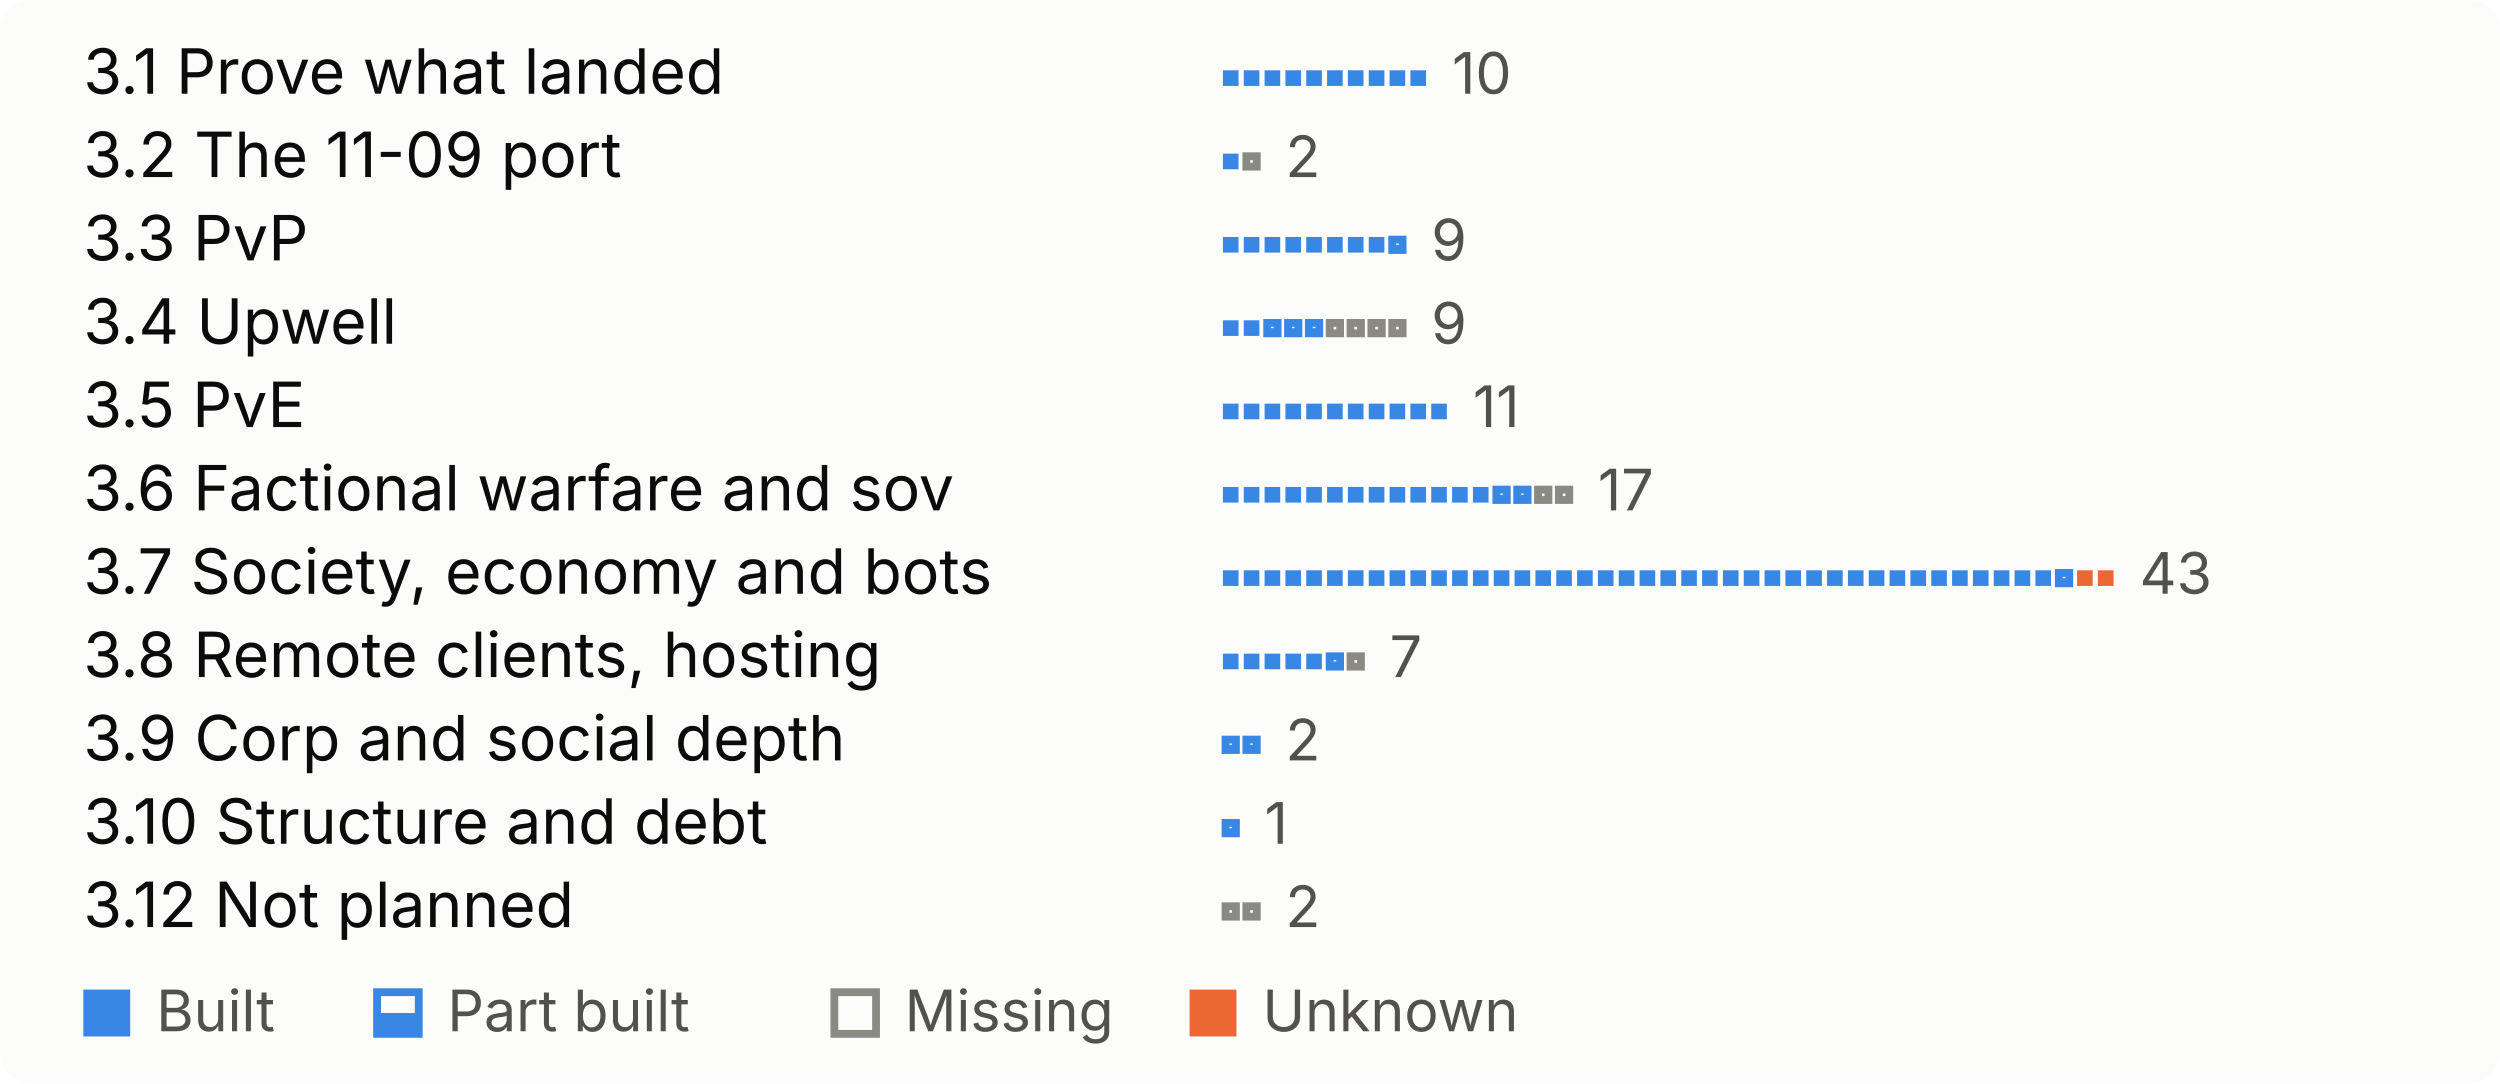
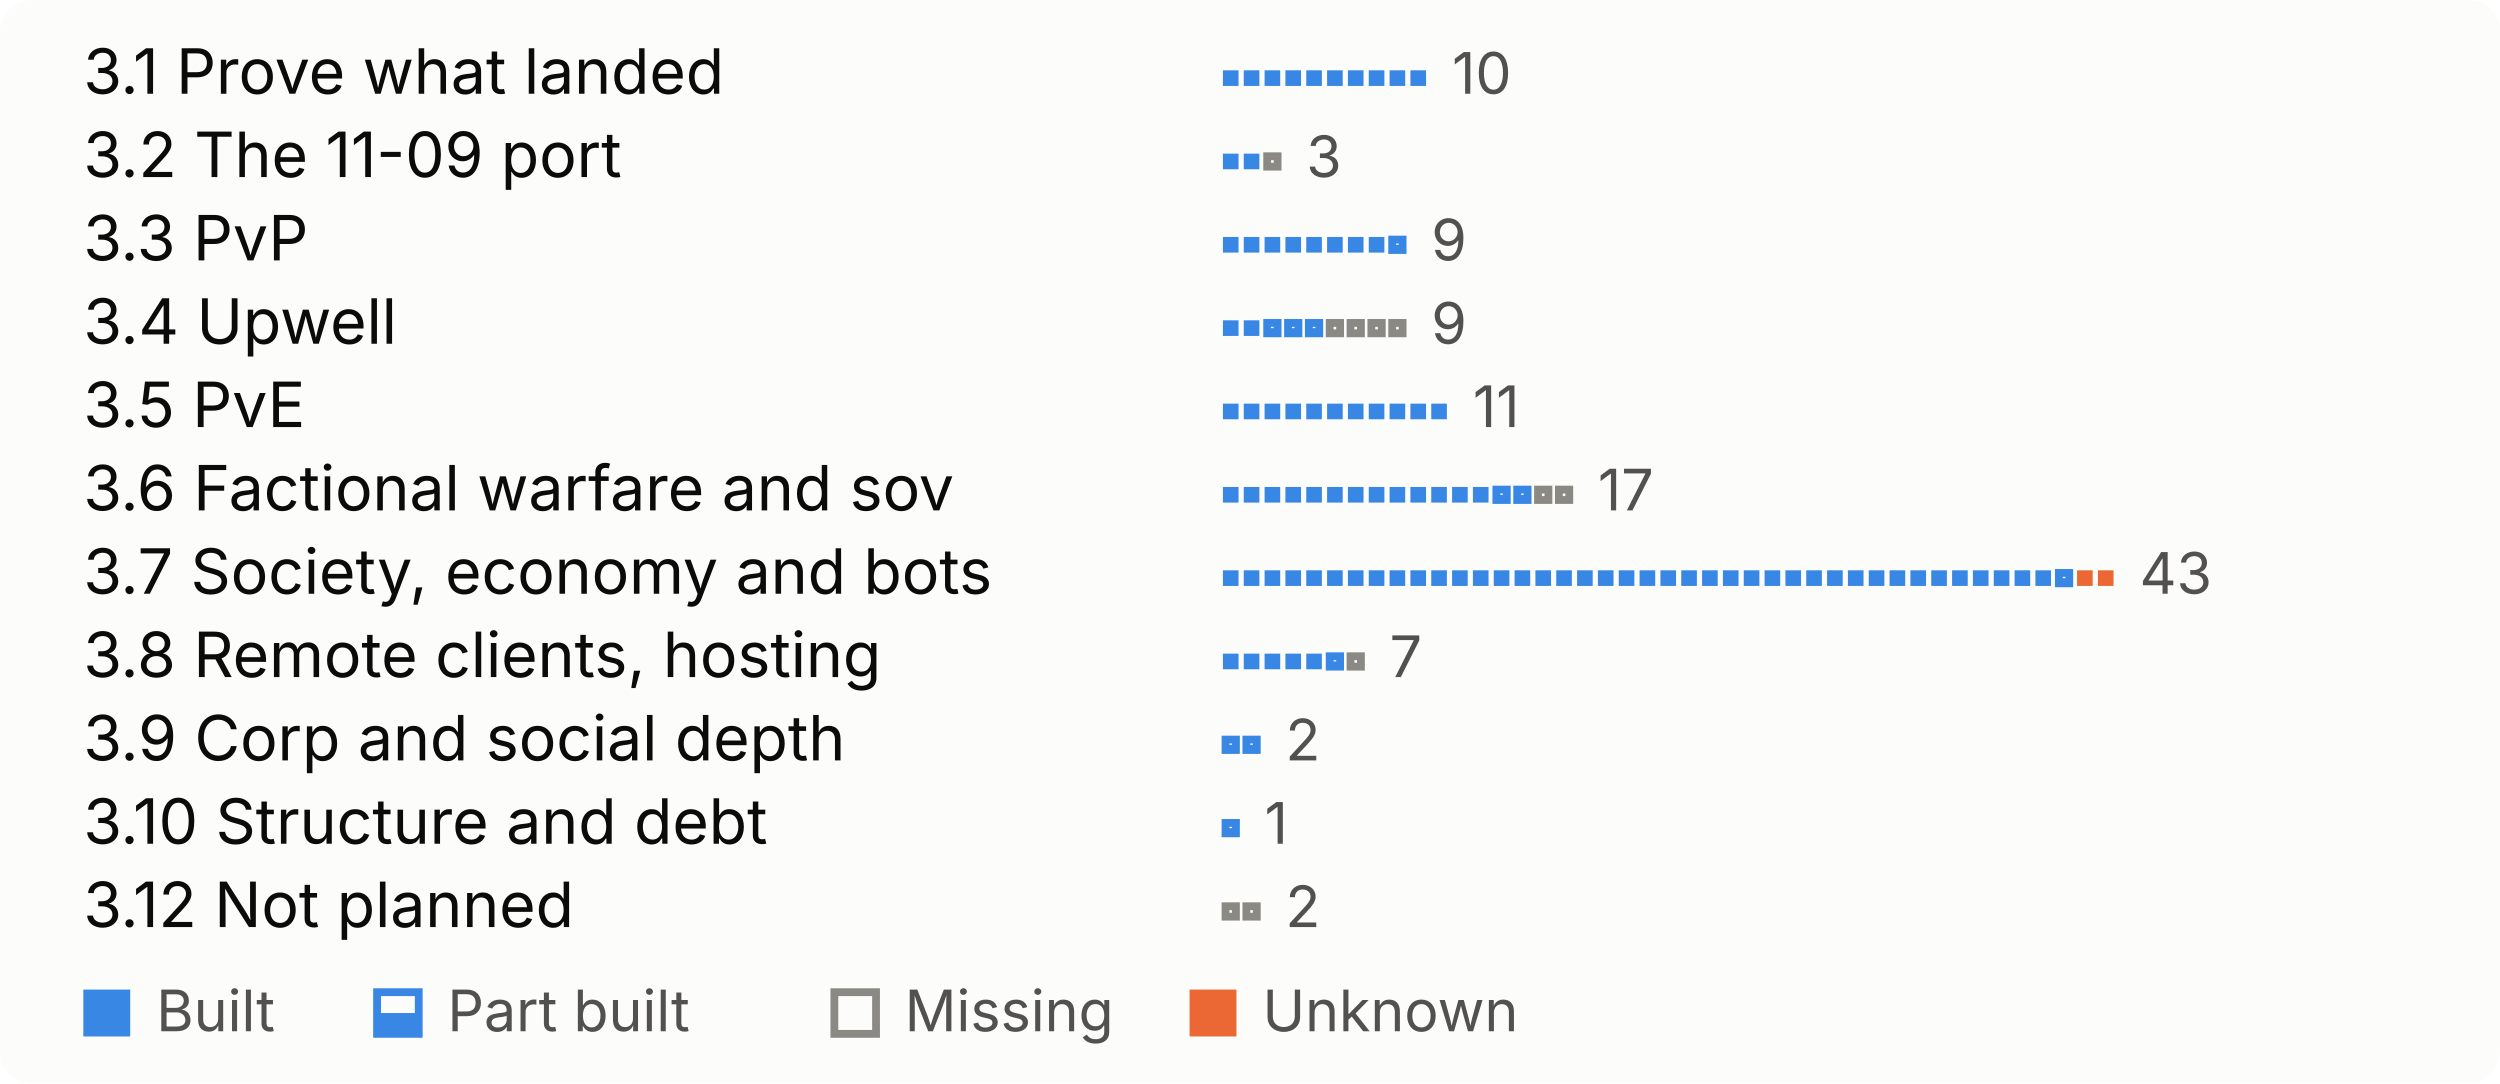
<svg xmlns="http://www.w3.org/2000/svg" width="480" height="208" viewBox="0 0 480 208" role="img" aria-label="What is left, by theme, one mark per open feature">
  <style>
.bg{fill:#fcfcfb}.t{fill:#0b0b0b}.s{fill:#52514e}.rule{fill:#e1e0d9}
.proved{fill:#184f95}.built{fill:#3987e5}.unknown{fill:#eb6834}
.part-o{fill:none;stroke:#3987e5;stroke-width:1.5}.part-f{fill:#3987e5}
.missing{fill:none;stroke:#8a8984;stroke-width:1.5}
.pass{fill:#184f95}.fail{fill:#eb6834}.none{fill:none;stroke:#8a8984;stroke-width:1.5}
@media (prefers-color-scheme:dark){
.bg{fill:#1a1a19}.t{fill:#f0efec}.s{fill:#c3c2b7}.rule{fill:#383835}
.proved{fill:#86b6ef}.built{fill:#3987e5}.unknown{fill:#d95926}
.part-o{stroke:#3987e5}.part-f{fill:#3987e5}
.missing{stroke:#8d8c85}
.pass{fill:#86b6ef}.fail{fill:#d95926}.none{stroke:#8d8c85}
}
text{font-family:system-ui,-apple-system,"Segoe UI",sans-serif;font-size:12px}
.big{font-size:26px;font-weight:600}.b{font-weight:600}.xs{font-size:11px}
</style>
  <rect width="480" height="208" rx="6" class="bg" />
  <text x="16.0" y="18.0" class="t">3.1 Prove what landed</text>
  <rect x="234.8" y="13.5" width="3" height="3" class="built" />
  <rect x="238.8" y="13.5" width="3" height="3" class="built" />
  <rect x="242.8" y="13.5" width="3" height="3" class="built" />
  <rect x="246.8" y="13.5" width="3" height="3" class="built" />
  <rect x="250.8" y="13.5" width="3" height="3" class="built" />
  <rect x="254.8" y="13.5" width="3" height="3" class="built" />
  <rect x="258.8" y="13.5" width="3" height="3" class="built" />
  <rect x="262.8" y="13.5" width="3" height="3" class="built" />
  <rect x="266.8" y="13.5" width="3" height="3" class="built" />
  <rect x="270.8" y="13.5" width="3" height="3" class="built" />
  <text x="278.8" y="18.0" class="s xs">10</text>
  <text x="16.0" y="34.0" class="t">3.2 The 11-09 port</text>
  <rect x="234.8" y="29.5" width="3" height="3" class="built" />
-   <rect x="239.3" y="30.0" width="2" height="2" fill="none" class="missing" />
-   <text x="246.8" y="34.0" class="s xs">2</text>
+   <rect x="238.8" y="29.5" width="3" height="3" class="built" />
+   <rect x="243.3" y="30.0" width="2" height="2" fill="none" class="missing" />
+   <text x="250.8" y="34.0" class="s xs">3</text>
  <text x="16.0" y="50.0" class="t">3.3 PvP</text>
  <rect x="234.8" y="45.5" width="3" height="3" class="built" />
  <rect x="238.8" y="45.5" width="3" height="3" class="built" />
  <rect x="242.8" y="45.5" width="3" height="3" class="built" />
  <rect x="246.8" y="45.5" width="3" height="3" class="built" />
  <rect x="250.8" y="45.5" width="3" height="3" class="built" />
  <rect x="254.8" y="45.5" width="3" height="3" class="built" />
  <rect x="258.8" y="45.5" width="3" height="3" class="built" />
  <rect x="262.8" y="45.5" width="3" height="3" class="built" />
  <rect x="267.3" y="46.0" width="2" height="2" fill="none" class="part-o" />
  <rect x="266.8" y="47.0" width="3" height="1.5" class="part-f" />
  <text x="274.8" y="50.0" class="s xs">9</text>
  <text x="16.0" y="66.0" class="t">3.4 Upwell</text>
  <rect x="234.8" y="61.5" width="3" height="3" class="built" />
  <rect x="238.8" y="61.5" width="3" height="3" class="built" />
  <rect x="243.3" y="62.0" width="2" height="2" fill="none" class="part-o" />
  <rect x="242.8" y="63.0" width="3" height="1.5" class="part-f" />
  <rect x="247.3" y="62.0" width="2" height="2" fill="none" class="part-o" />
  <rect x="246.8" y="63.0" width="3" height="1.5" class="part-f" />
  <rect x="251.3" y="62.0" width="2" height="2" fill="none" class="part-o" />
  <rect x="250.8" y="63.0" width="3" height="1.5" class="part-f" />
  <rect x="255.3" y="62.0" width="2" height="2" fill="none" class="missing" />
  <rect x="259.3" y="62.0" width="2" height="2" fill="none" class="missing" />
  <rect x="263.3" y="62.0" width="2" height="2" fill="none" class="missing" />
  <rect x="267.3" y="62.0" width="2" height="2" fill="none" class="missing" />
  <text x="274.8" y="66.0" class="s xs">9</text>
  <text x="16.0" y="82.0" class="t">3.5 PvE</text>
  <rect x="234.8" y="77.5" width="3" height="3" class="built" />
  <rect x="238.8" y="77.5" width="3" height="3" class="built" />
  <rect x="242.8" y="77.5" width="3" height="3" class="built" />
  <rect x="246.8" y="77.5" width="3" height="3" class="built" />
  <rect x="250.8" y="77.5" width="3" height="3" class="built" />
  <rect x="254.8" y="77.5" width="3" height="3" class="built" />
  <rect x="258.8" y="77.5" width="3" height="3" class="built" />
  <rect x="262.8" y="77.5" width="3" height="3" class="built" />
  <rect x="266.8" y="77.5" width="3" height="3" class="built" />
  <rect x="270.8" y="77.5" width="3" height="3" class="built" />
  <rect x="274.8" y="77.5" width="3" height="3" class="built" />
  <text x="282.8" y="82.0" class="s xs">11</text>
  <text x="16.0" y="98.0" class="t">3.6 Factional warfare and sov</text>
  <rect x="234.8" y="93.5" width="3" height="3" class="built" />
  <rect x="238.8" y="93.5" width="3" height="3" class="built" />
  <rect x="242.8" y="93.5" width="3" height="3" class="built" />
  <rect x="246.8" y="93.5" width="3" height="3" class="built" />
  <rect x="250.8" y="93.5" width="3" height="3" class="built" />
  <rect x="254.8" y="93.5" width="3" height="3" class="built" />
  <rect x="258.8" y="93.5" width="3" height="3" class="built" />
  <rect x="262.8" y="93.5" width="3" height="3" class="built" />
  <rect x="266.8" y="93.5" width="3" height="3" class="built" />
  <rect x="270.8" y="93.5" width="3" height="3" class="built" />
  <rect x="274.8" y="93.5" width="3" height="3" class="built" />
  <rect x="278.8" y="93.5" width="3" height="3" class="built" />
  <rect x="282.8" y="93.5" width="3" height="3" class="built" />
  <rect x="287.3" y="94.0" width="2" height="2" fill="none" class="part-o" />
  <rect x="286.8" y="95.0" width="3" height="1.5" class="part-f" />
  <rect x="291.3" y="94.0" width="2" height="2" fill="none" class="part-o" />
  <rect x="290.8" y="95.0" width="3" height="1.5" class="part-f" />
  <rect x="295.3" y="94.0" width="2" height="2" fill="none" class="missing" />
  <rect x="299.3" y="94.0" width="2" height="2" fill="none" class="missing" />
  <text x="306.8" y="98.0" class="s xs">17</text>
  <text x="16.0" y="114.0" class="t">3.7 Society, economy and bots</text>
  <rect x="234.8" y="109.5" width="3" height="3" class="built" />
  <rect x="238.8" y="109.5" width="3" height="3" class="built" />
  <rect x="242.8" y="109.5" width="3" height="3" class="built" />
  <rect x="246.8" y="109.5" width="3" height="3" class="built" />
  <rect x="250.8" y="109.5" width="3" height="3" class="built" />
  <rect x="254.8" y="109.5" width="3" height="3" class="built" />
  <rect x="258.8" y="109.5" width="3" height="3" class="built" />
  <rect x="262.8" y="109.5" width="3" height="3" class="built" />
  <rect x="266.8" y="109.5" width="3" height="3" class="built" />
  <rect x="270.8" y="109.5" width="3" height="3" class="built" />
  <rect x="274.8" y="109.5" width="3" height="3" class="built" />
  <rect x="278.8" y="109.5" width="3" height="3" class="built" />
  <rect x="282.8" y="109.5" width="3" height="3" class="built" />
  <rect x="286.8" y="109.5" width="3" height="3" class="built" />
  <rect x="290.8" y="109.5" width="3" height="3" class="built" />
  <rect x="294.8" y="109.5" width="3" height="3" class="built" />
  <rect x="298.8" y="109.5" width="3" height="3" class="built" />
  <rect x="302.8" y="109.5" width="3" height="3" class="built" />
  <rect x="306.8" y="109.5" width="3" height="3" class="built" />
  <rect x="310.8" y="109.5" width="3" height="3" class="built" />
  <rect x="314.8" y="109.5" width="3" height="3" class="built" />
  <rect x="318.8" y="109.5" width="3" height="3" class="built" />
  <rect x="322.8" y="109.5" width="3" height="3" class="built" />
  <rect x="326.8" y="109.5" width="3" height="3" class="built" />
  <rect x="330.8" y="109.5" width="3" height="3" class="built" />
  <rect x="334.8" y="109.5" width="3" height="3" class="built" />
  <rect x="338.8" y="109.5" width="3" height="3" class="built" />
  <rect x="342.8" y="109.5" width="3" height="3" class="built" />
  <rect x="346.8" y="109.5" width="3" height="3" class="built" />
  <rect x="350.8" y="109.5" width="3" height="3" class="built" />
  <rect x="354.8" y="109.5" width="3" height="3" class="built" />
  <rect x="358.8" y="109.5" width="3" height="3" class="built" />
  <rect x="362.8" y="109.5" width="3" height="3" class="built" />
  <rect x="366.8" y="109.5" width="3" height="3" class="built" />
  <rect x="370.8" y="109.5" width="3" height="3" class="built" />
  <rect x="374.8" y="109.5" width="3" height="3" class="built" />
  <rect x="378.8" y="109.5" width="3" height="3" class="built" />
  <rect x="382.8" y="109.5" width="3" height="3" class="built" />
  <rect x="386.8" y="109.5" width="3" height="3" class="built" />
  <rect x="390.8" y="109.5" width="3" height="3" class="built" />
  <rect x="395.3" y="110.0" width="2" height="2" fill="none" class="part-o" />
  <rect x="394.8" y="111.0" width="3" height="1.5" class="part-f" />
  <rect x="398.8" y="109.5" width="3" height="3" class="unknown" />
  <rect x="402.8" y="109.5" width="3" height="3" class="unknown" />
  <text x="410.8" y="114.0" class="s xs">43</text>
  <text x="16.0" y="130.0" class="t">3.8 Remote clients, hosting</text>
  <rect x="234.8" y="125.5" width="3" height="3" class="built" />
  <rect x="238.8" y="125.5" width="3" height="3" class="built" />
  <rect x="242.8" y="125.5" width="3" height="3" class="built" />
  <rect x="246.8" y="125.5" width="3" height="3" class="built" />
  <rect x="250.8" y="125.5" width="3" height="3" class="built" />
  <rect x="255.3" y="126.0" width="2" height="2" fill="none" class="part-o" />
  <rect x="254.8" y="127.0" width="3" height="1.5" class="part-f" />
  <rect x="259.3" y="126.0" width="2" height="2" fill="none" class="missing" />
  <text x="266.8" y="130.0" class="s xs">7</text>
  <text x="16.0" y="146.0" class="t">3.9 Corp and social depth</text>
  <rect x="235.3" y="142.0" width="2" height="2" fill="none" class="part-o" />
  <rect x="234.8" y="143.0" width="3" height="1.5" class="part-f" />
  <rect x="239.3" y="142.0" width="2" height="2" fill="none" class="part-o" />
  <rect x="238.8" y="143.0" width="3" height="1.5" class="part-f" />
  <text x="246.8" y="146.0" class="s xs">2</text>
  <text x="16.0" y="162.0" class="t">3.10 Structure and debt</text>
  <rect x="235.3" y="158.0" width="2" height="2" fill="none" class="part-o" />
  <rect x="234.8" y="159.0" width="3" height="1.5" class="part-f" />
  <text x="242.8" y="162.0" class="s xs">1</text>
  <text x="16.0" y="178.0" class="t">3.12 Not planned</text>
  <rect x="235.3" y="174.0" width="2" height="2" fill="none" class="missing" />
  <rect x="239.3" y="174.0" width="2" height="2" fill="none" class="missing" />
  <text x="246.8" y="178.0" class="s xs">2</text>
  <rect x="16.0" y="190.0" width="9" height="9" class="built" />
  <text x="30.0" y="198.0" class="s xs">Built</text>
  <rect x="72.4" y="190.5" width="8" height="8" fill="none" class="part-o" />
  <rect x="71.9" y="194.5" width="9" height="4.5" class="part-f" />
  <text x="85.9" y="198.0" class="s xs">Part built</text>
  <rect x="160.2" y="190.5" width="8" height="8" fill="none" class="missing" />
  <text x="173.7" y="198.0" class="s xs">Missing</text>
  <rect x="228.4" y="190.0" width="9" height="9" class="unknown" />
  <text x="242.4" y="198.0" class="s xs">Unknown</text>
</svg>
